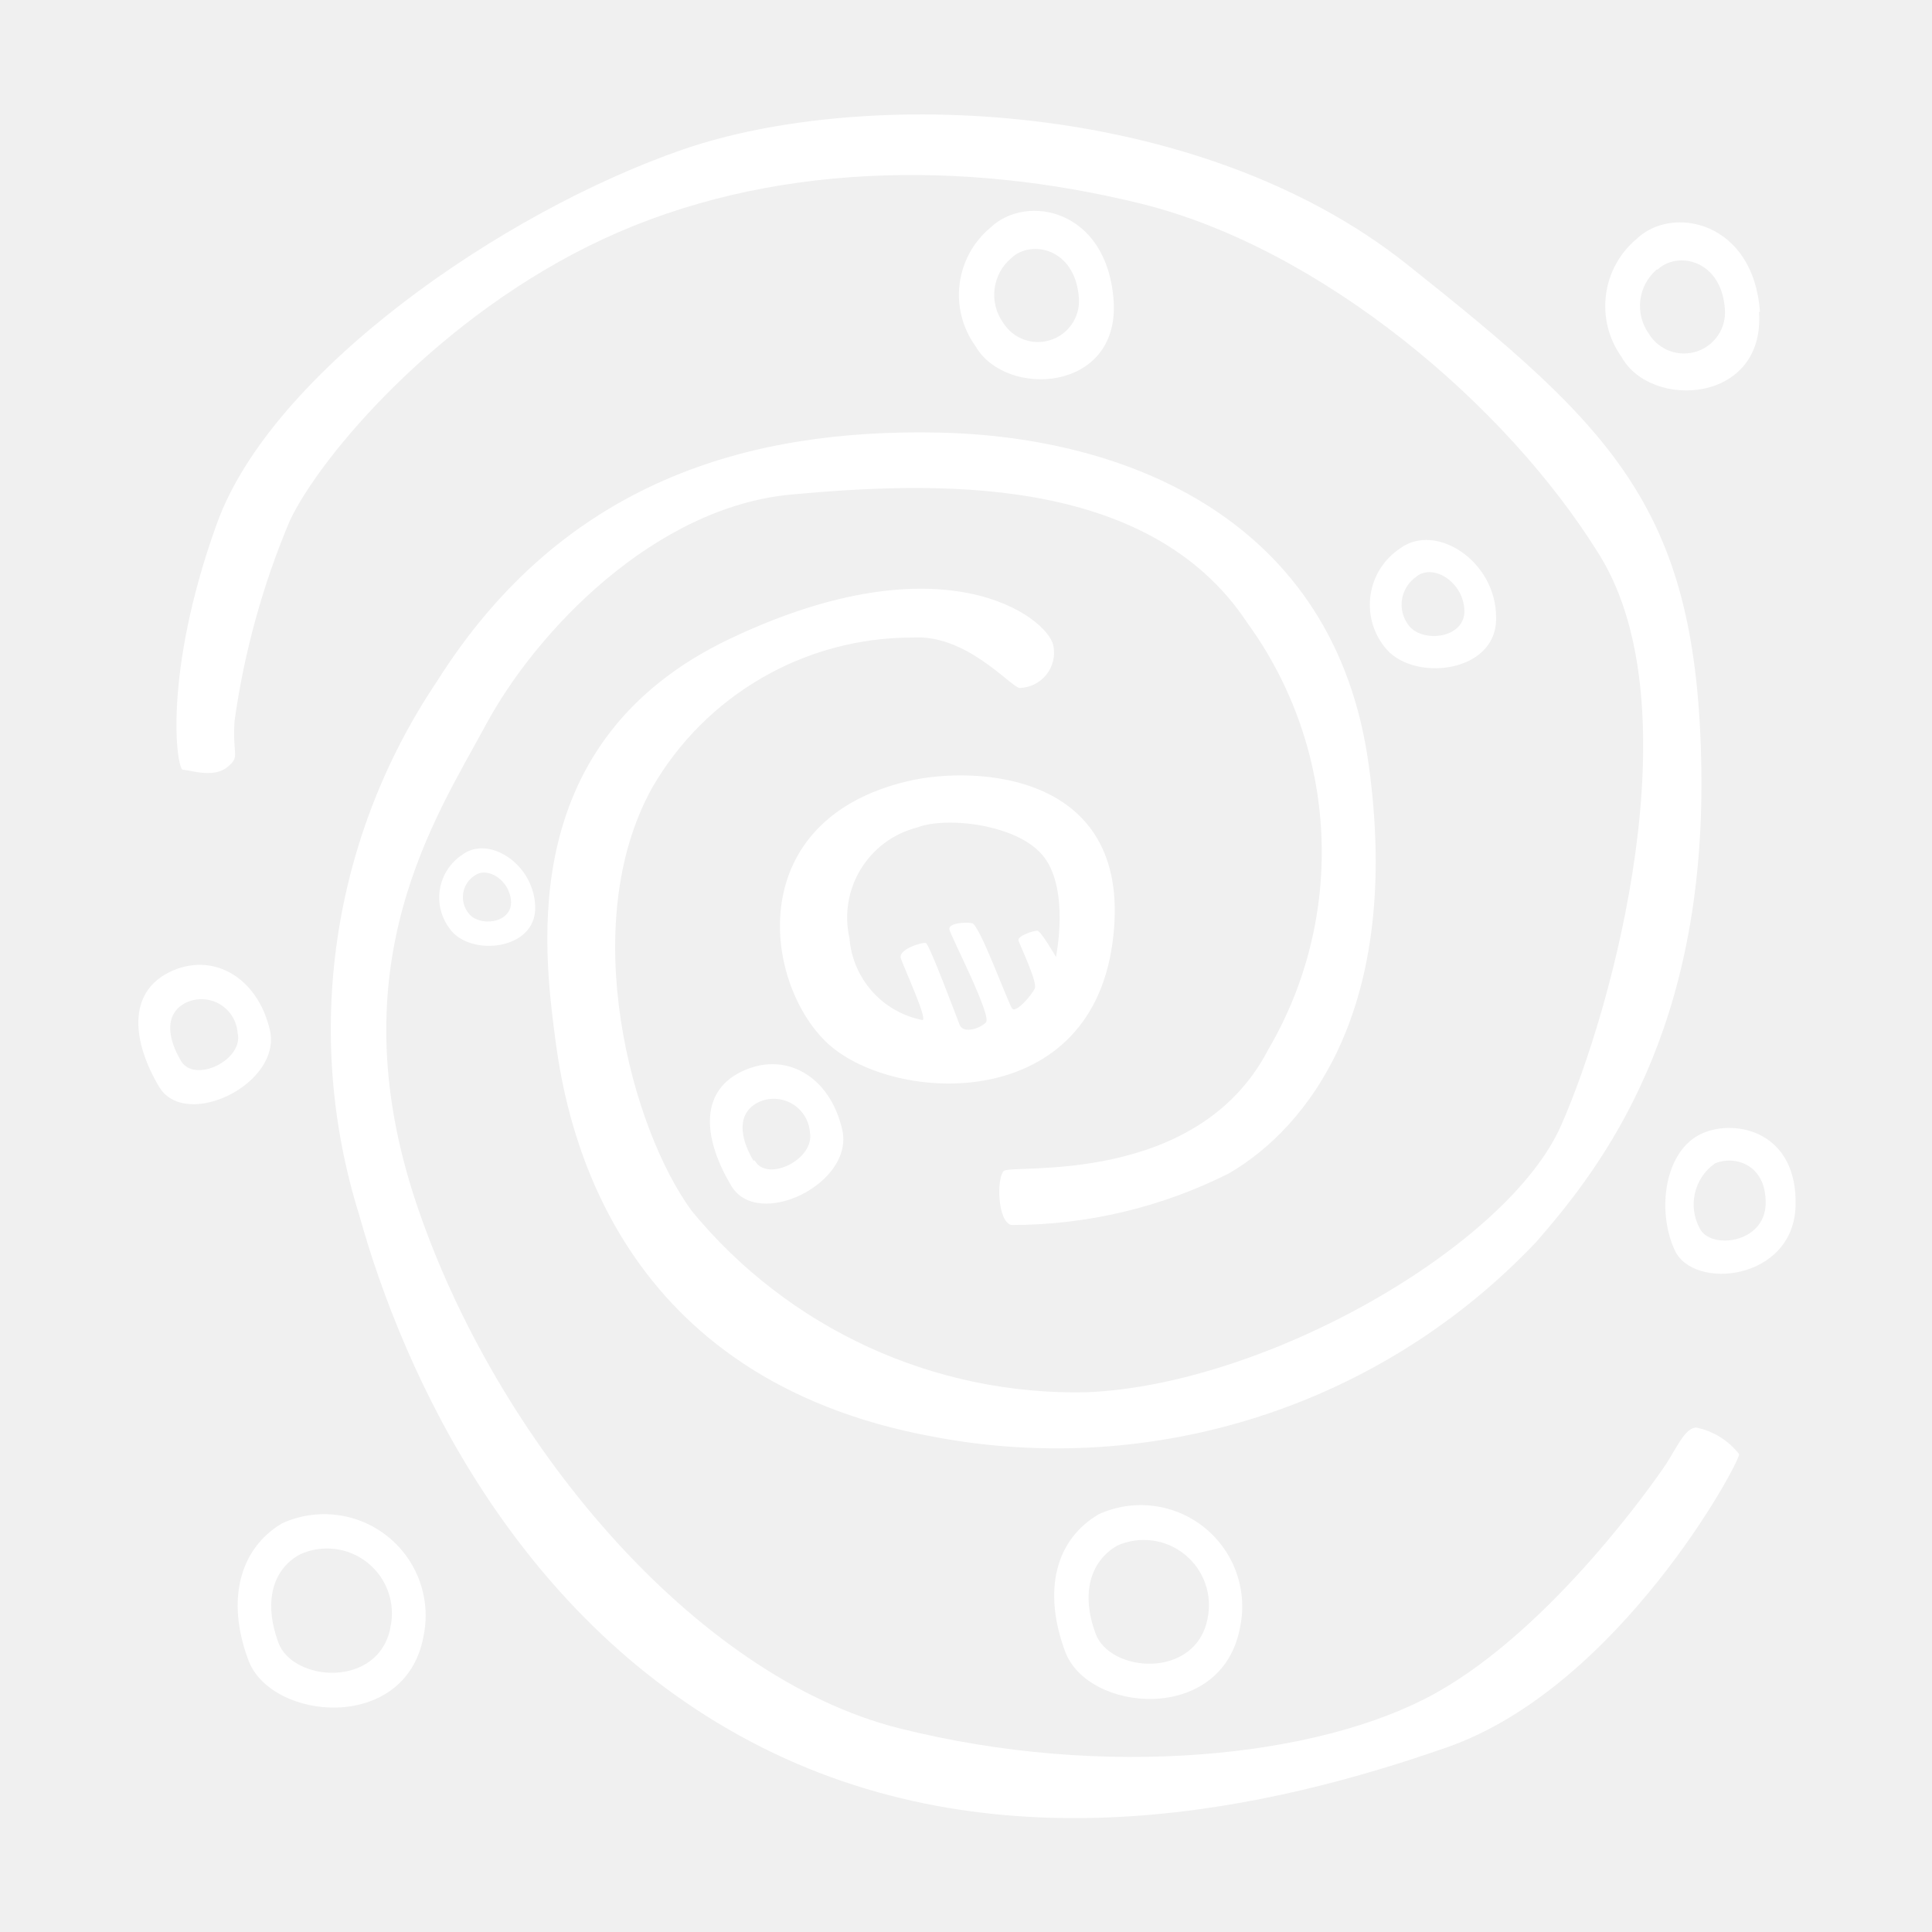
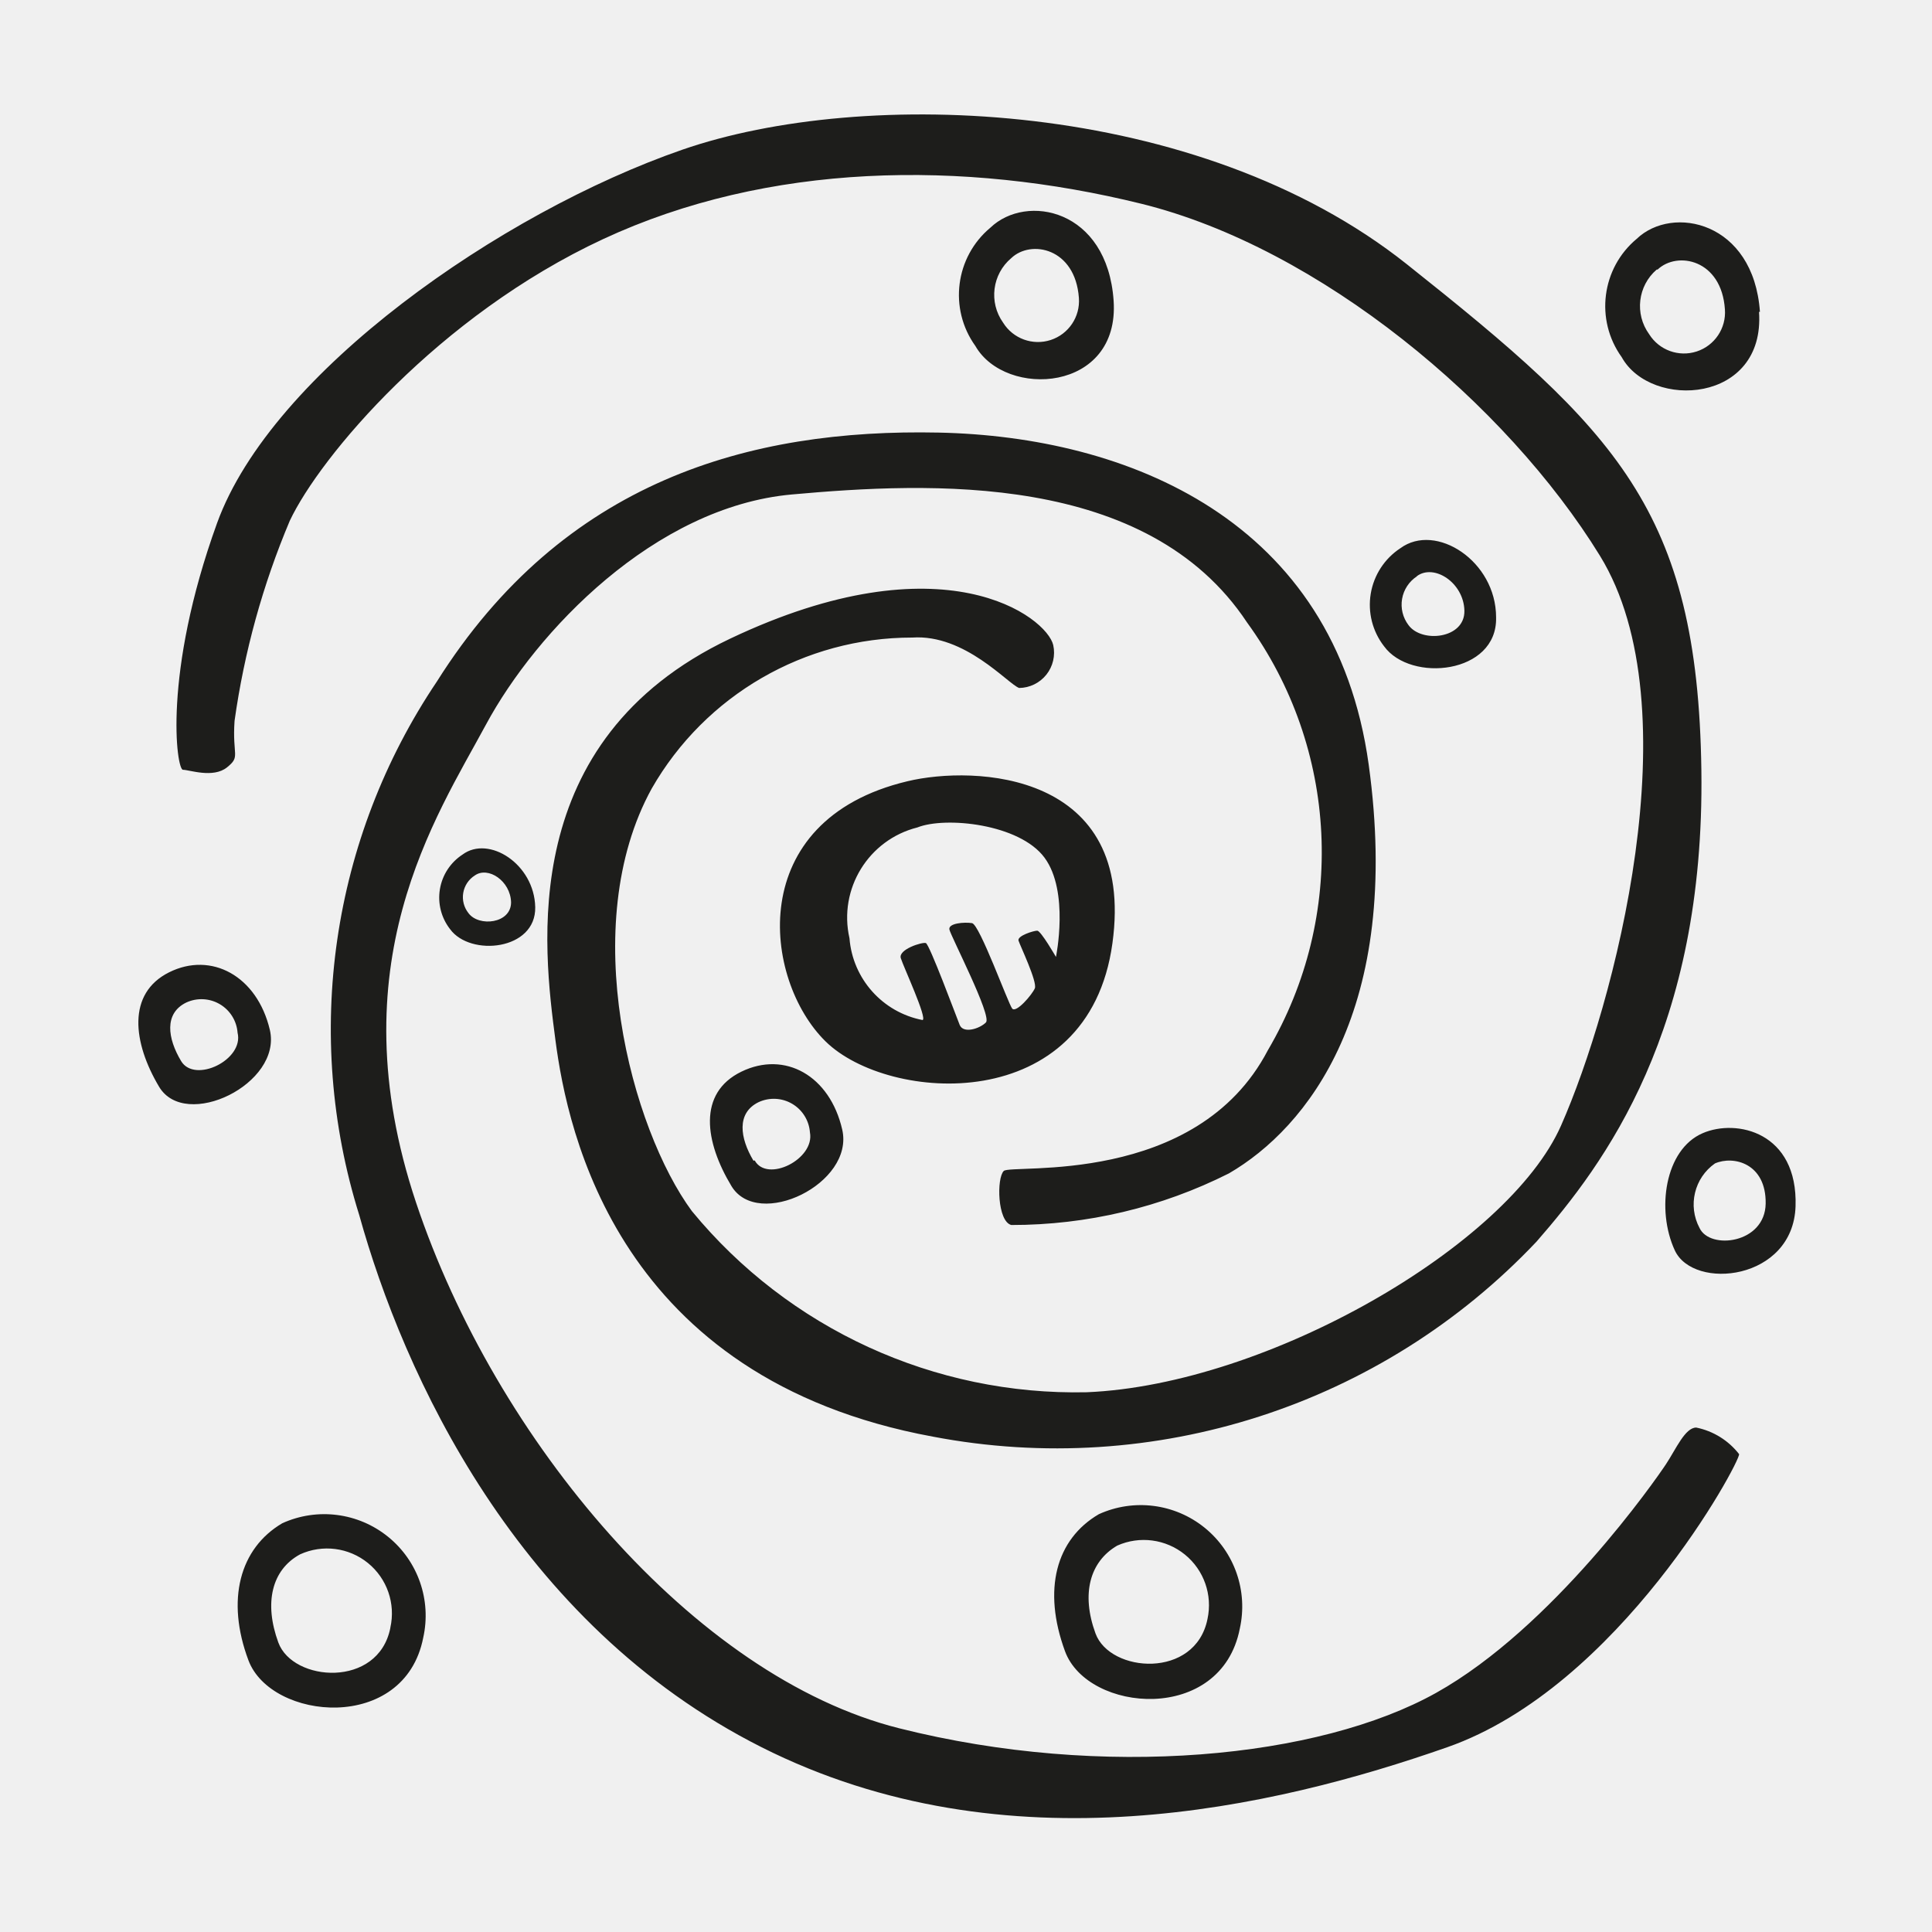
<svg xmlns="http://www.w3.org/2000/svg" id="Layer_1" data-name="Layer 1" width="64" height="64" viewBox="0 0 64 64">
  <defs>
-     <style>.cls-1{fill:#fff;}</style>
+     <style>.cls-1{fill:#1d1d1b;}</style>
  </defs>
  <g id="galaxy">
    <path class="cls-1" d="M32.81,7.54a2.9,2.9,0,0,0-.5,3.92c1,1.75,4.79,1.54,4.58-1.5S34,6.4,32.81,7.54Zm2.93,2.33a1.36,1.36,0,0,1-2.51.82,1.59,1.59,0,0,1,.27-2.14C34.15,7.93,35.62,8.21,35.74,9.87ZM6.06,25.5c.21,0,1,.29,1.46-.08s.17-.37.25-1.54A26.49,26.49,0,0,1,9.6,17.25c1-2.12,4.92-6.79,10.38-9.33S31.9,5.29,37.81,6.75,49.9,13.37,53,18.41s.46,14.92-1.29,18.88S42,45.87,36,46.12a16.46,16.46,0,0,1-13.08-6c-2-2.71-3.83-9.46-1.33-14a9.94,9.94,0,0,1,8.63-5c1.75-.12,3.17,1.54,3.54,1.67a1.17,1.17,0,0,0,1.13-1.42c-.21-.92-3.62-3.58-10.71-.21S18,31.41,18.4,34.46s2.08,11.21,12.5,13.13a21.87,21.87,0,0,0,20-6.46c2.25-2.58,5.58-7,5.46-15.62S53.52,14.25,46.6,8.75s-18-5.87-24-3.79S9,12.33,7.19,17.33,5.85,25.5,6.06,25.5Zm2.88,8.62C8.52,32.33,7,31.51,5.6,32.21S4.4,34.54,5.27,36,9.35,35.91,8.94,34.12ZM6,35.15c-.45-.75-.57-1.58.17-1.94a1.2,1.2,0,0,1,1.7,1C8.09,35.11,6.45,35.9,6,35.15Zm30.85-3.9c.79-5.71-4.59-5.9-6.79-5.37-5.42,1.29-4.79,6.58-2.71,8.62S36.06,37,36.85,31.25Zm-6.29,2.54a3,3,0,0,1-2.42-2.71,3.08,3.08,0,0,1,2.25-3.67c.93-.37,3.38-.12,4.21,1s.38,3.29.38,3.29-.5-.87-.62-.87-.67.17-.62.33.63,1.37.54,1.58-.62.83-.75.67-1.08-2.79-1.33-2.83-.79,0-.75.21,1.42,2.87,1.21,3.08-.75.38-.87.08-1-2.67-1.12-2.71-.92.21-.83.5S30.73,33.75,30.56,33.79ZM36.4,50.16c-1.42.83-1.87,2.5-1.12,4.54s5.17,2.42,5.79-.75A3.36,3.36,0,0,0,36.4,50.16ZM40,53.63c-.4,2-3.23,1.79-3.71.48s-.19-2.38.72-2.91A2.16,2.16,0,0,1,40,53.63ZM24.56,35.5c-1.46.71-1.21,2.33-.33,3.79s4.08-.08,3.67-1.87S26,34.8,24.56,35.5Zm.4,2.95c-.45-.75-.57-1.58.17-1.94a1.2,1.2,0,0,1,1.7,1C27,38.4,25.41,39.19,25,38.44Zm24.6-18c0-1.87-2-3.15-3.17-2.29a2.24,2.24,0,0,0-.54,3.25C46.73,22.62,49.6,22.33,49.56,20.46Zm-2.63-1.36c.57-.43,1.56.21,1.58,1.14s-1.41,1.08-1.85.48A1.12,1.12,0,0,1,46.94,19.09ZM15.32,28.31a1.7,1.7,0,0,0-.41,2.47c.67.92,2.85.7,2.82-.73S16.19,27.66,15.32,28.31Zm1.61,1.58c0,.71-1.07.82-1.41.36A.85.85,0,0,1,15.73,29C16.17,28.69,16.91,29.18,16.93,29.89ZM56.4,37.54c-1.25.54-1.54,2.54-.92,3.88s3.92,1,4-1.46S57.52,37.05,56.4,37.54Zm-.1,3.14a1.66,1.66,0,0,1,.51-2.14c.62-.27,1.7,0,1.68,1.33S56.64,41.41,56.3,40.68Zm2-30.35c-.21-3-2.9-3.55-4.08-2.42a2.9,2.9,0,0,0-.5,3.92C54.69,13.58,58.48,13.37,58.27,10.33Zm-3.39-1.4c.65-.62,2.12-.34,2.23,1.32a1.36,1.36,0,0,1-2.51.82A1.59,1.59,0,0,1,54.88,8.93ZM9.35,50.46C7.94,51.29,7.48,53,8.23,55s5.17,2.42,5.79-.75A3.36,3.36,0,0,0,9.35,50.46Zm3.58,3.47c-.4,2-3.23,1.79-3.71.48S9,52,9.94,51.49A2.15,2.15,0,0,1,12.93,53.92Zm43.26-6.64c-.37,0-.67.71-1,1.21s-3.75,5.42-7.62,7.58-11,2.88-17.79,1.17-13.37-9.54-16-17.42S14.44,27.08,16.1,24s5.58-7.21,10.13-7.62S38,15.62,41.31,20.62A12.94,12.94,0,0,1,42,34.79c-2.37,4.54-8.51,3.76-8.75,4s-.21,1.67.25,1.79a16,16,0,0,0,7.21-1.71c2.58-1.5,5.75-5.42,4.63-13.54s-8-10.87-14.25-11-12.42,1.58-16.62,8.25A20.62,20.62,0,0,0,11.9,40.25c1.46,5.25,5.21,13.54,13.33,17.63s17,2,22.71,0,9.71-9.46,9.67-9.71A2.4,2.4,0,0,0,56.19,47.29Z" />
  </g>
</svg>
